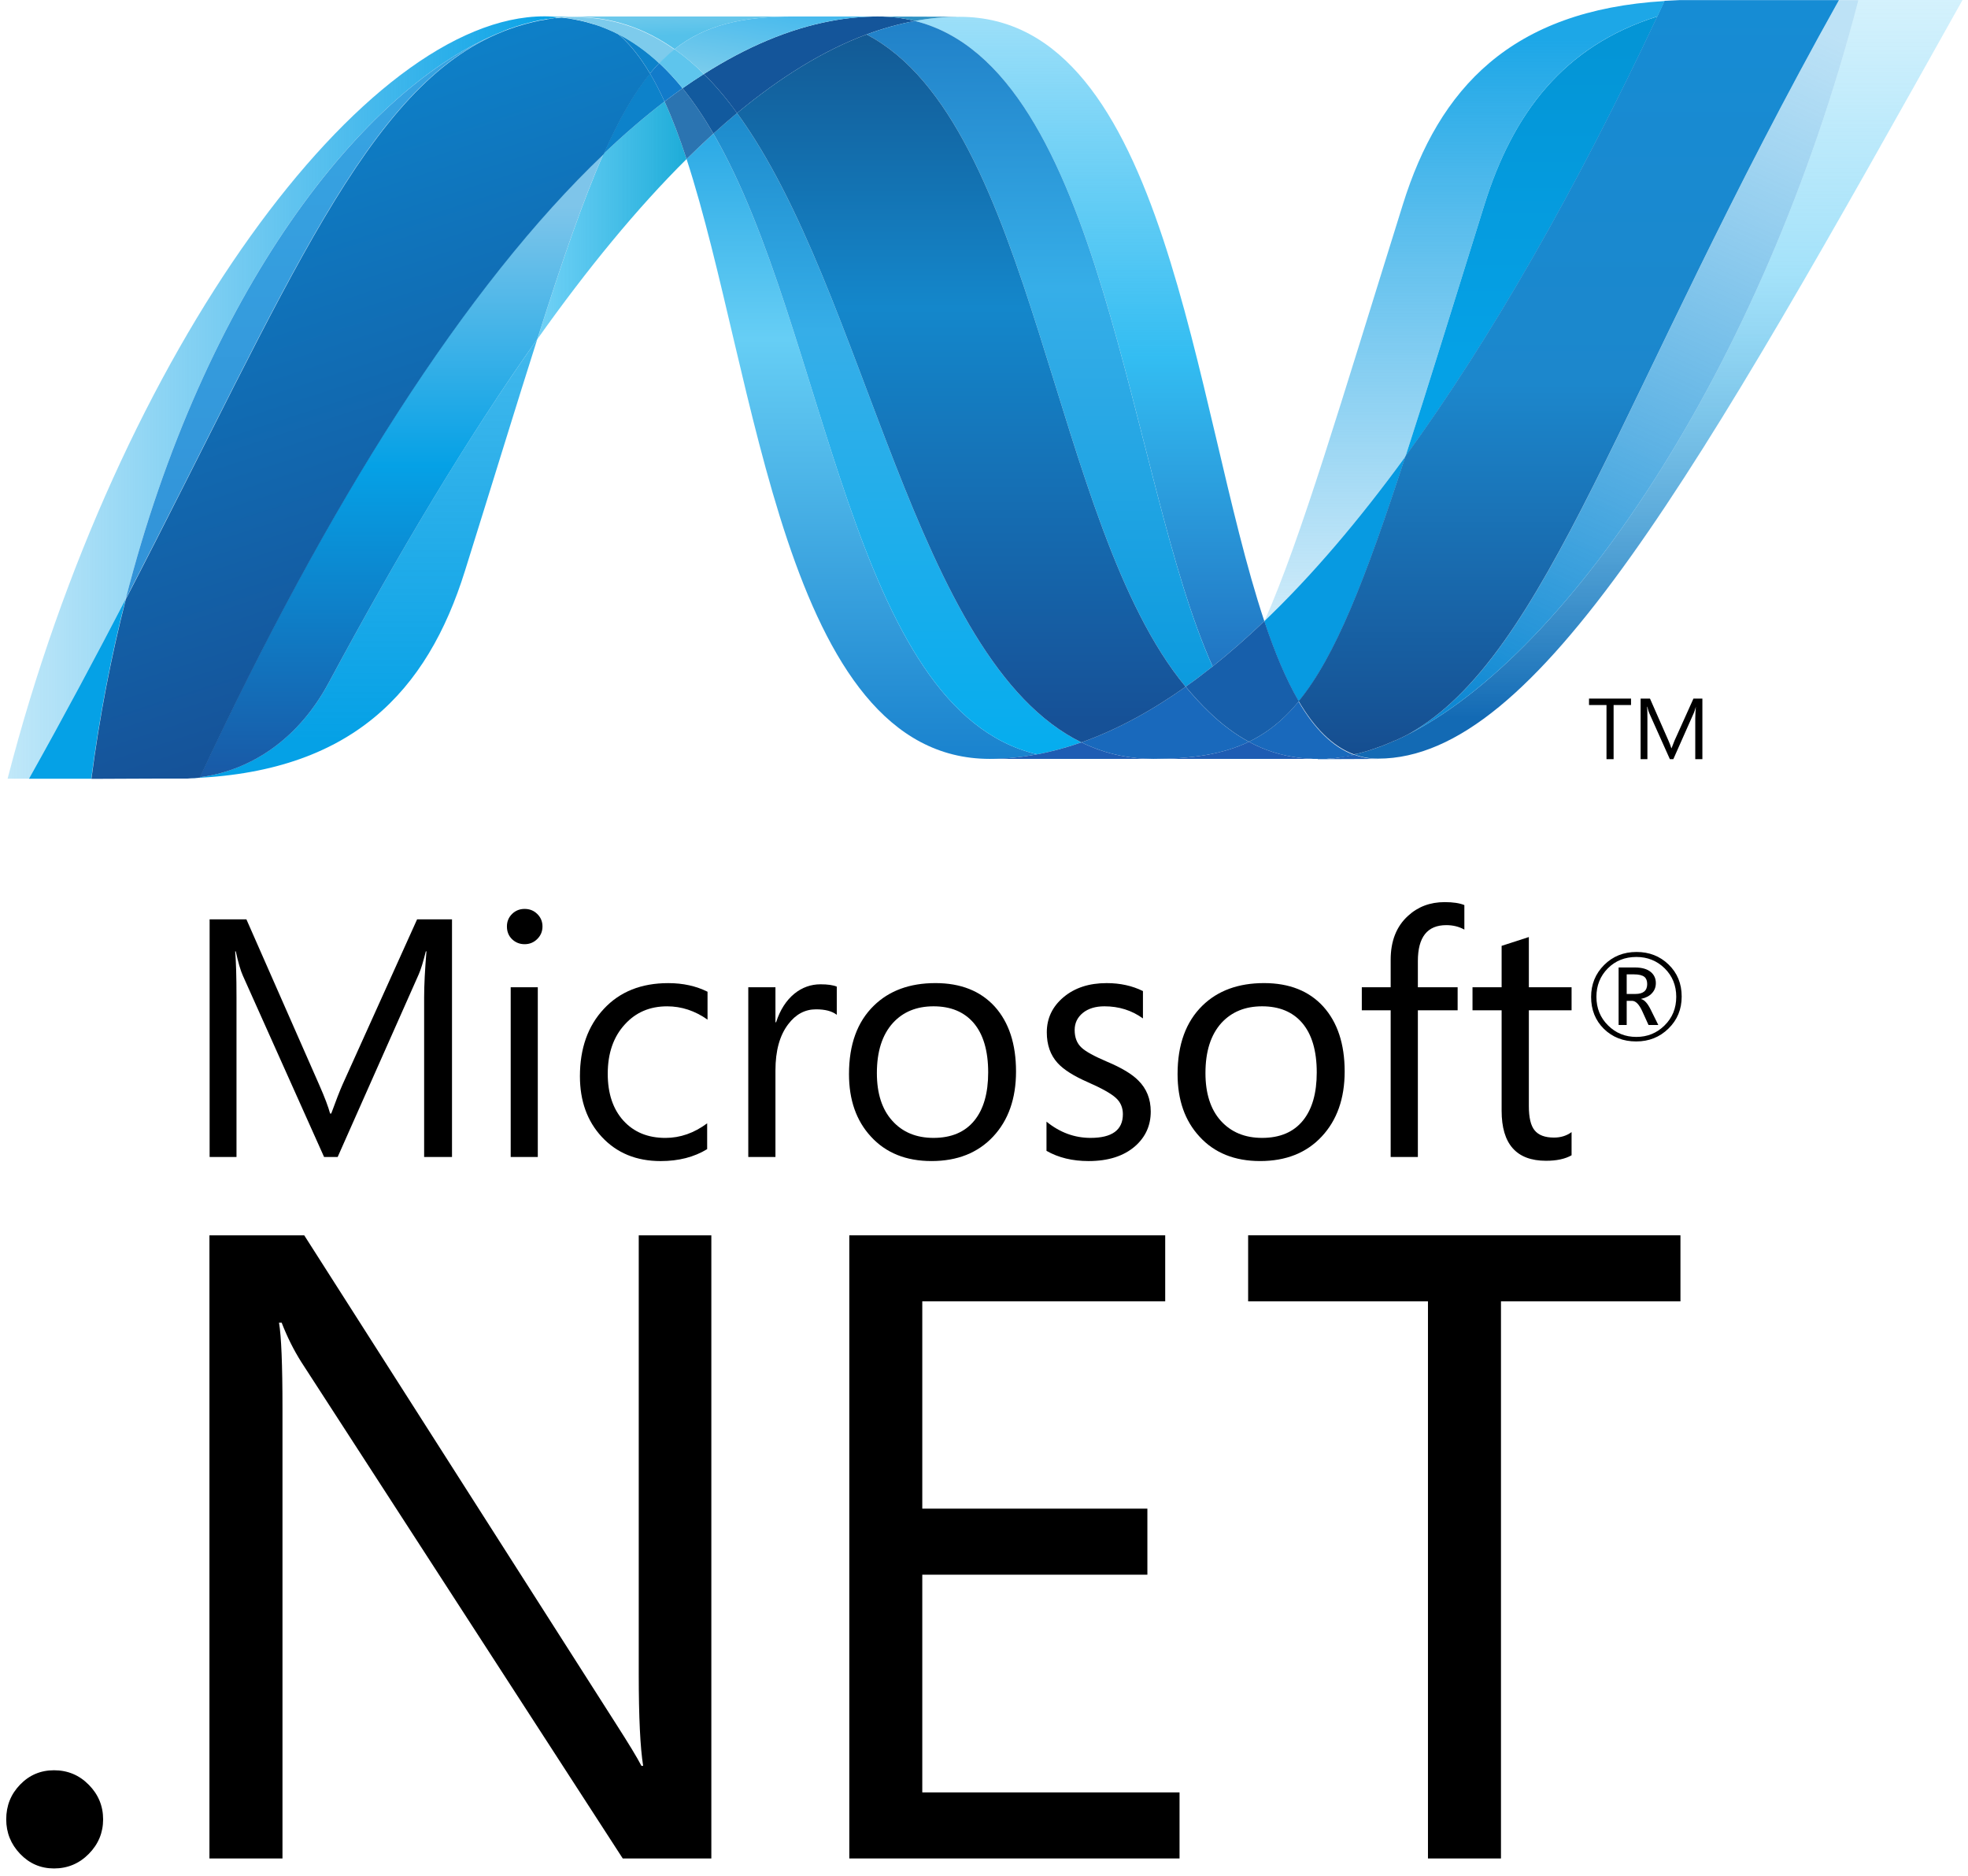
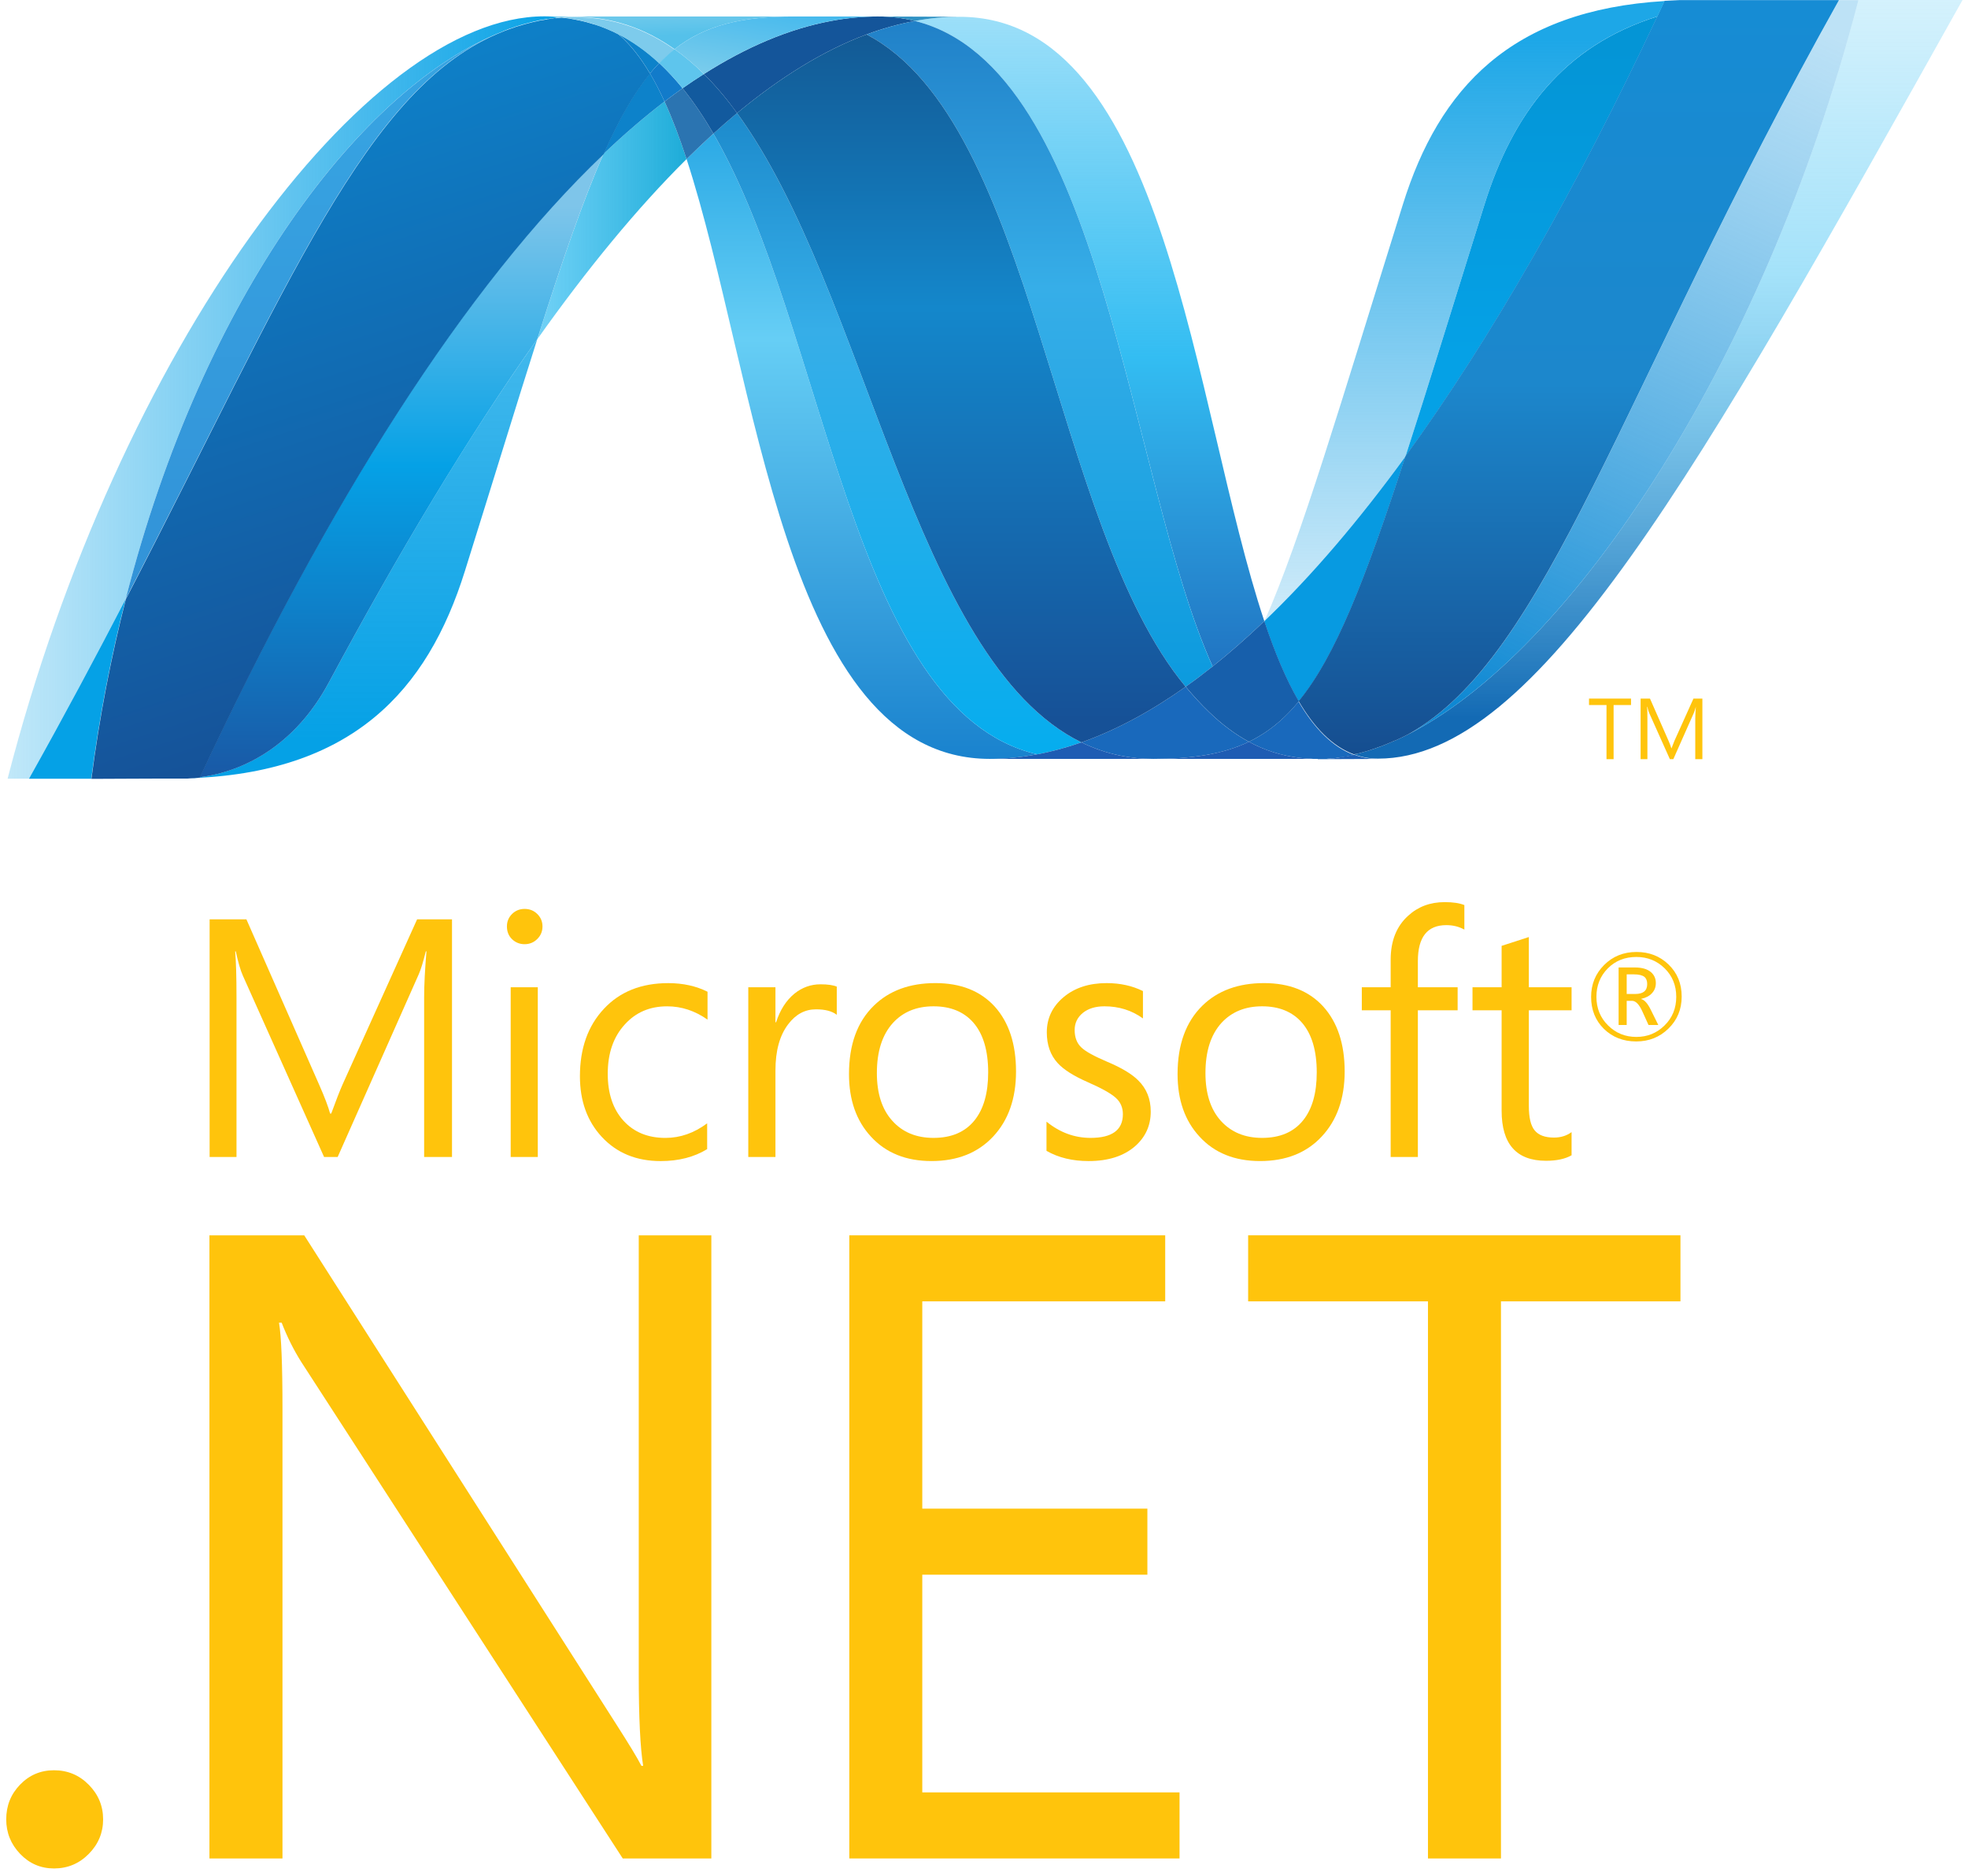
<svg xmlns="http://www.w3.org/2000/svg" width="256px" height="244px" viewBox="0 0 256 244" version="1.1" preserveAspectRatio="xMidYMid">
  <defs>
    <linearGradient x1="49.997%" y1="-19.516%" x2="49.997%" y2="129.625%" id="linearGradient-1">
      <stop stop-color="#0994DC" offset="0%" />
      <stop stop-color="#66CEF5" offset="35.001%" />
      <stop stop-color="#66CEF5" offset="35.001%" />
      <stop stop-color="#127BCA" offset="84.616%" />
      <stop stop-color="#127BCA" offset="84.616%" />
      <stop stop-color="#127BCA" offset="100%" />
    </linearGradient>
    <linearGradient x1="50.001%" y1="-19.516%" x2="50.001%" y2="129.624%" id="linearGradient-2">
      <stop stop-color="#0E76BC" offset="0%" />
      <stop stop-color="#36AEE8" offset="36%" />
      <stop stop-color="#36AEE8" offset="36%" />
      <stop stop-color="#00ADEF" offset="84.616%" />
      <stop stop-color="#00ADEF" offset="84.616%" />
      <stop stop-color="#00ADEF" offset="100%" />
    </linearGradient>
    <linearGradient x1="49.999%" y1="110.922%" x2="49.999%" y2="-6.214%" id="linearGradient-3">
      <stop stop-color="#1C63B7" offset="0%" />
      <stop stop-color="#33BDF2" offset="50%" />
      <stop stop-color="#33BDF2" stop-opacity="0.42" offset="100%" />
    </linearGradient>
    <linearGradient x1="50.001%" y1="-19.515%" x2="50.001%" y2="129.627%" id="linearGradient-4">
      <stop stop-color="#166AB8" offset="0%" />
      <stop stop-color="#36AEE8" offset="39.999%" />
      <stop stop-color="#36AEE8" offset="39.999%" />
      <stop stop-color="#0798DD" offset="84.616%" />
      <stop stop-color="#0798DD" offset="84.616%" />
      <stop stop-color="#0798DD" offset="100%" />
    </linearGradient>
    <linearGradient x1="49.999%" y1="-19.521%" x2="49.999%" y2="129.627%" id="linearGradient-5">
      <stop stop-color="#124379" offset="0%" />
      <stop stop-color="#1487CB" offset="39%" />
      <stop stop-color="#1487CB" offset="39%" />
      <stop stop-color="#165197" offset="78.023%" />
      <stop stop-color="#165197" offset="78.023%" />
      <stop stop-color="#165197" offset="100%" />
    </linearGradient>
    <linearGradient x1="0%" y1="50.001%" x2="100%" y2="50.001%" id="linearGradient-6">
      <stop stop-color="#33BDF2" stop-opacity="0.698" offset="0%" />
      <stop stop-color="#1DACD8" offset="100%" />
    </linearGradient>
    <linearGradient x1="50.01%" y1="94.686%" x2="50.01%" y2="-3.025%" id="linearGradient-7">
      <stop stop-color="#136AB4" offset="0%" />
      <stop stop-color="#59CAF5" stop-opacity="0.549" offset="60%" />
      <stop stop-color="#59CAF5" stop-opacity="0.235" offset="100%" />
    </linearGradient>
    <linearGradient x1="-0.001%" y1="50%" x2="99.999%" y2="50%" id="linearGradient-8">
      <stop stop-color="#05A1E6" stop-opacity="0.247" offset="0%" />
      <stop stop-color="#05A1E6" offset="100%" />
    </linearGradient>
    <linearGradient x1="49.998%" y1="124.314%" x2="49.998%" y2="-9.421%" id="linearGradient-9">
      <stop stop-color="#318ED5" offset="0%" />
      <stop stop-color="#38A7E4" offset="100%" />
    </linearGradient>
    <linearGradient x1="49.999%" y1="91.2%" x2="49.999%" y2="-76.785%" id="linearGradient-10">
      <stop stop-color="#05A1E6" offset="0%" />
      <stop stop-color="#05A1E6" stop-opacity="0.549" offset="100%" />
    </linearGradient>
    <linearGradient x1="50%" y1="100.01%" x2="50%" y2="0.01%" id="linearGradient-11">
      <stop stop-color="#1959A6" offset="0%" />
      <stop stop-color="#05A1E6" offset="50%" />
      <stop stop-color="#05A1E6" offset="50%" />
      <stop stop-color="#7EC5EA" offset="91.759%" />
      <stop stop-color="#7EC5EA" offset="100%" />
    </linearGradient>
    <linearGradient x1="59.804%" y1="94.568%" x2="38.471%" y2="5.755%" id="linearGradient-12">
      <stop stop-color="#165096" offset="0%" />
      <stop stop-color="#0D82CA" offset="100%" />
    </linearGradient>
    <linearGradient x1="49.995%" y1="76.998%" x2="49.995%" y2="-3.299%" id="linearGradient-13">
      <stop stop-color="#05A1E6" offset="0%" />
      <stop stop-color="#0495D6" offset="87.363%" />
      <stop stop-color="#0495D6" offset="100%" />
    </linearGradient>
    <linearGradient x1="65.263%" y1="-4.161%" x2="34.263%" y2="105.844%" id="linearGradient-14">
      <stop stop-color="#38A7E4" stop-opacity="0.329" offset="0%" />
      <stop stop-color="#0E88D3" offset="96.153%" />
      <stop stop-color="#0E88D3" offset="96.153%" />
      <stop stop-color="#0E88D3" offset="100%" />
    </linearGradient>
    <linearGradient x1="50.017%" y1="-0.296%" x2="50.017%" y2="101.882%" id="linearGradient-15">
      <stop stop-color="#168CD4" offset="0%" />
      <stop stop-color="#1C87CC" offset="50%" />
      <stop stop-color="#154B8D" offset="100%" />
    </linearGradient>
    <linearGradient x1="16.674%" y1="205.565%" x2="87.813%" y2="-19.836%" id="linearGradient-16">
      <stop stop-color="#97D6EE" offset="0%" />
      <stop stop-color="#55C1EA" offset="70.329%" />
      <stop stop-color="#55C1EA" offset="100%" />
    </linearGradient>
    <linearGradient x1="6.89%" y1="6.3%" x2="75.783%" y2="116.771%" id="linearGradient-17">
      <stop stop-color="#7ACCEC" offset="0%" />
      <stop stop-color="#3FB7ED" offset="100%" />
    </linearGradient>
    <linearGradient x1="49.997%" y1="6.363%" x2="49.997%" y2="127.961%" id="linearGradient-18">
      <stop stop-color="#1DA7E7" offset="0%" />
      <stop stop-color="#37ABE7" stop-opacity="0" offset="100%" />
    </linearGradient>
  </defs>
  <g>
-     <g transform="translate(26.73418, 116.6582)" fill="#000000">
-       <path d="M187.535,11.347 C187.535,10.918 187.417,10.611 187.175,10.411 C186.907,10.195 186.443,10.08 185.797,10.08 L184.869,10.08 L184.869,12.631 L185.989,12.631 C187.024,12.631 187.535,12.202 187.535,11.347 L187.535,11.347 Z M188.983,16.668 L187.707,16.668 L186.893,14.873 C186.48,13.973 186.038,13.523 185.556,13.523 L184.869,13.523 L184.869,16.668 L183.817,16.668 L183.817,9.184 L185.924,9.184 C186.86,9.184 187.563,9.387 188.046,9.81 C188.455,10.173 188.66,10.64 188.66,11.221 C188.66,11.736 188.493,12.169 188.157,12.529 C187.829,12.893 187.359,13.139 186.758,13.265 L186.758,13.298 C187.175,13.396 187.592,13.854 187.997,14.68 L188.983,16.672 L188.983,16.668 Z M191.314,12.999 C191.314,11.527 190.811,10.284 189.809,9.298 C188.803,8.313 187.576,7.818 186.128,7.818 C184.635,7.818 183.392,8.313 182.407,9.307 C181.421,10.305 180.93,11.539 180.93,12.999 C180.93,14.492 181.441,15.74 182.456,16.733 C183.458,17.727 184.685,18.218 186.128,18.218 C187.563,18.218 188.79,17.723 189.801,16.717 C190.811,15.727 191.314,14.484 191.314,12.999 L191.314,12.999 Z M192.021,12.967 C192.021,14.62 191.453,16.006 190.312,17.122 C189.171,18.247 187.772,18.807 186.099,18.807 C184.415,18.807 183.016,18.255 181.903,17.171 C180.791,16.071 180.239,14.689 180.239,13.012 C180.239,11.372 180.803,9.994 181.932,8.861 C183.061,7.733 184.468,7.168 186.149,7.168 C187.797,7.168 189.179,7.708 190.3,8.784 C191.449,9.888 192.021,11.278 192.021,12.967 L192.021,12.967 Z" />
-       <path d="M32.065,33.836 L28.438,33.836 L28.438,13.077 C28.438,11.438 28.546,9.442 28.739,7.086 L28.657,7.086 C28.317,8.464 28.006,9.462 27.733,10.08 L17.19,33.836 L15.423,33.836 L4.859,10.252 C4.561,9.593 4.25,8.534 3.935,7.086 L3.856,7.086 C3.968,8.325 4.03,10.333 4.03,13.118 L4.03,33.836 L0.533,33.836 L0.533,2.923 L5.318,2.923 L14.802,24.479 C15.517,26.103 15.98,27.338 16.204,28.18 L16.355,28.18 C16.972,26.491 17.463,25.224 17.835,24.389 L27.524,2.923 L32.063,2.923 L32.063,33.836 L32.065,33.836 Z" />
-       <path d="M43.223,33.835 L39.698,33.835 L39.698,11.759 L43.223,11.759 L43.223,33.835 L43.223,33.835 Z M43.833,3.846 C43.833,4.496 43.604,5.04 43.15,5.486 C42.704,5.932 42.152,6.157 41.506,6.157 C40.876,6.157 40.328,5.941 39.878,5.511 C39.428,5.077 39.207,4.525 39.207,3.846 C39.207,3.208 39.43,2.664 39.878,2.223 C40.328,1.781 40.876,1.568 41.506,1.568 C42.152,1.568 42.704,1.781 43.15,2.223 C43.604,2.664 43.833,3.208 43.833,3.846 L43.833,3.846 Z" />
-       <path d="M65.254,32.814 C63.56,33.853 61.54,34.368 59.205,34.368 C56.04,34.368 53.492,33.317 51.545,31.219 C49.656,29.182 48.703,26.553 48.703,23.33 C48.703,19.715 49.738,16.787 51.823,14.562 C53.897,12.333 56.686,11.221 60.195,11.221 C62.113,11.221 63.814,11.597 65.303,12.341 L65.303,15.969 C63.655,14.811 61.913,14.239 60.043,14.239 C57.794,14.239 55.966,15.024 54.547,16.591 C53.07,18.194 52.322,20.337 52.322,23.011 C52.322,25.58 53.005,27.612 54.363,29.113 C55.725,30.606 57.537,31.354 59.823,31.354 C61.753,31.354 63.56,30.72 65.254,29.457 L65.254,32.814 L65.254,32.814 Z" />
-       <path d="M82.115,15.341 C81.494,14.863 80.598,14.629 79.416,14.629 C77.981,14.629 76.774,15.272 75.797,16.568 C74.689,18.016 74.137,20.02 74.137,22.58 L74.137,33.834 L70.603,33.834 L70.603,11.759 L74.137,11.759 L74.137,16.31 L74.222,16.31 C74.741,14.699 75.543,13.46 76.614,12.581 C77.616,11.779 78.749,11.374 79.996,11.374 C80.937,11.374 81.636,11.476 82.115,11.675 L82.115,15.339 L82.115,15.341 Z" />
-       <path d="M101.809,22.837 C101.809,20.012 101.171,17.852 99.895,16.372 C98.656,14.949 96.926,14.237 94.697,14.237 C92.501,14.237 90.738,14.957 89.421,16.396 C88.027,17.934 87.331,20.106 87.331,22.924 C87.331,25.565 87.994,27.639 89.331,29.119 C90.66,30.608 92.452,31.352 94.697,31.352 C97.02,31.352 98.799,30.596 100.017,29.091 C101.212,27.618 101.809,25.537 101.809,22.837 M105.432,22.713 C105.432,26.23 104.439,29.056 102.459,31.175 C100.472,33.301 97.797,34.365 94.435,34.365 C91.123,34.365 88.485,33.301 86.55,31.175 C84.657,29.126 83.704,26.418 83.704,23.053 C83.704,19.212 84.779,16.252 86.939,14.15 C88.935,12.199 91.605,11.217 94.951,11.217 C98.243,11.217 100.815,12.244 102.668,14.276 C104.504,16.321 105.432,19.135 105.432,22.713" />
-       <path d="M122.956,27.929 C122.956,29.737 122.281,31.234 120.927,32.428 C119.451,33.72 117.423,34.366 114.871,34.366 C112.781,34.366 110.949,33.929 109.395,33.037 L109.395,29.238 C111.125,30.645 113.034,31.352 115.132,31.352 C117.93,31.352 119.332,30.322 119.332,28.269 C119.332,27.406 119.025,26.69 118.404,26.138 C117.782,25.574 116.576,24.899 114.781,24.11 C112.932,23.3 111.615,22.47 110.838,21.607 C109.906,20.584 109.435,19.255 109.435,17.619 C109.435,15.787 110.168,14.262 111.615,13.047 C113.067,11.828 114.932,11.219 117.222,11.219 C118.977,11.219 120.547,11.563 121.942,12.254 L121.942,15.812 C120.486,14.761 118.821,14.237 116.932,14.237 C115.762,14.237 114.822,14.528 114.122,15.096 C113.415,15.677 113.059,16.417 113.059,17.321 C113.059,18.298 113.357,19.059 113.946,19.603 C114.47,20.106 115.582,20.719 117.259,21.435 C119.144,22.224 120.506,23.042 121.336,23.881 C122.412,24.94 122.956,26.289 122.956,27.929" />
-       <path d="M144.55,22.837 C144.55,20.012 143.912,17.852 142.632,16.372 C141.397,14.949 139.663,14.237 137.439,14.237 C135.242,14.237 133.48,14.957 132.155,16.396 C130.764,17.934 130.073,20.106 130.073,22.924 C130.073,25.565 130.736,27.639 132.061,29.119 C133.406,30.608 135.198,31.352 137.439,31.352 C139.765,31.352 141.54,30.596 142.759,29.091 C143.953,27.618 144.55,25.537 144.55,22.837 M148.182,22.713 C148.182,26.23 147.18,29.056 145.197,31.175 C143.217,33.301 140.543,34.365 137.181,34.365 C133.864,34.365 131.226,33.301 129.292,31.175 C127.398,29.126 126.446,26.418 126.446,23.053 C126.446,19.212 127.529,16.252 129.677,14.15 C131.672,12.199 134.347,11.217 137.696,11.217 C140.988,11.217 143.557,12.244 145.405,14.276 C147.246,16.321 148.182,19.135 148.182,22.713" />
-       <path d="M163.752,4.258 C163.057,3.874 162.284,3.678 161.405,3.678 C158.931,3.678 157.704,5.236 157.704,8.356 L157.704,11.759 L162.877,11.759 L162.877,14.752 L157.704,14.752 L157.704,33.835 L154.166,33.835 L154.166,14.752 L150.412,14.752 L150.412,11.759 L154.166,11.759 L154.166,8.181 C154.166,5.751 154.911,3.845 156.424,2.471 C157.72,1.277 159.307,0.684 161.192,0.684 C162.284,0.684 163.135,0.815 163.752,1.069 L163.752,4.258 L163.752,4.258 Z" />
-       <path d="M177.699,33.613 C176.864,34.092 175.752,34.329 174.378,34.329 C170.525,34.329 168.599,32.157 168.599,27.814 L168.599,14.756 L164.812,14.756 L164.812,11.758 L168.599,11.758 L168.599,6.372 C169.728,6.016 170.902,5.628 172.141,5.227 L172.141,11.758 L177.699,11.758 L177.699,14.756 L172.141,14.756 L172.141,27.213 C172.141,28.693 172.383,29.752 172.889,30.366 C173.401,31 174.235,31.311 175.413,31.311 C176.292,31.311 177.052,31.075 177.699,30.599 L177.699,33.613 L177.699,33.613 Z" />
+     <g transform="translate(26.73418, 116.6582)" fill="#FFC40C">
+       <path d="M187.535,11.347 C187.535,10.918 187.417,10.611 187.175,10.411 C186.907,10.195 186.443,10.08 185.797,10.08 L184.869,10.08 L184.869,12.631 L185.989,12.631 C187.024,12.631 187.535,12.202 187.535,11.347 L187.535,11.347 Z M188.983,16.668 L187.707,16.668 L186.893,14.873 C186.48,13.973 186.038,13.523 185.556,13.523 L184.869,13.523 L184.869,16.668 L183.817,16.668 L183.817,9.184 L185.924,9.184 C186.86,9.184 187.563,9.387 188.046,9.81 C188.455,10.173 188.66,10.64 188.66,11.221 C188.66,11.736 188.493,12.169 188.157,12.529 C187.829,12.893 187.359,13.139 186.758,13.265 L186.758,13.298 C187.175,13.396 187.592,13.854 187.997,14.68 L188.983,16.672 L188.983,16.668 Z M191.314,12.999 C191.314,11.527 190.811,10.284 189.809,9.298 C188.803,8.313 187.576,7.818 186.128,7.818 C184.635,7.818 183.392,8.313 182.407,9.307 C181.421,10.305 180.93,11.539 180.93,12.999 C180.93,14.492 181.441,15.74 182.456,16.733 C183.458,17.727 184.685,18.218 186.128,18.218 C187.563,18.218 188.79,17.723 189.801,16.717 C190.811,15.727 191.314,14.484 191.314,12.999 L191.314,12.999 Z M192.021,12.967 C192.021,14.62 191.453,16.006 190.312,17.122 C189.171,18.247 187.772,18.807 186.099,18.807 C184.415,18.807 183.016,18.255 181.903,17.171 C180.791,16.071 180.239,14.689 180.239,13.012 C180.239,11.372 180.803,9.994 181.932,8.861 C183.061,7.733 184.468,7.168 186.149,7.168 C187.797,7.168 189.179,7.708 190.3,8.784 C191.449,9.888 192.021,11.278 192.021,12.967 L192.021,12.967 Z">
+             </path>
+       <path d="M32.065,33.836 L28.438,33.836 L28.438,13.077 C28.438,11.438 28.546,9.442 28.739,7.086 L28.657,7.086 C28.317,8.464 28.006,9.462 27.733,10.08 L17.19,33.836 L15.423,33.836 L4.859,10.252 C4.561,9.593 4.25,8.534 3.935,7.086 L3.856,7.086 C3.968,8.325 4.03,10.333 4.03,13.118 L4.03,33.836 L0.533,33.836 L0.533,2.923 L5.318,2.923 L14.802,24.479 C15.517,26.103 15.98,27.338 16.204,28.18 L16.355,28.18 C16.972,26.491 17.463,25.224 17.835,24.389 L27.524,2.923 L32.063,2.923 L32.063,33.836 L32.065,33.836 Z">
+             </path>
+       <path d="M43.223,33.835 L39.698,33.835 L39.698,11.759 L43.223,11.759 L43.223,33.835 L43.223,33.835 Z M43.833,3.846 C43.833,4.496 43.604,5.04 43.15,5.486 C42.704,5.932 42.152,6.157 41.506,6.157 C40.876,6.157 40.328,5.941 39.878,5.511 C39.428,5.077 39.207,4.525 39.207,3.846 C39.207,3.208 39.43,2.664 39.878,2.223 C40.328,1.781 40.876,1.568 41.506,1.568 C42.152,1.568 42.704,1.781 43.15,2.223 C43.604,2.664 43.833,3.208 43.833,3.846 L43.833,3.846 Z">
+             </path>
+       <path d="M65.254,32.814 C63.56,33.853 61.54,34.368 59.205,34.368 C56.04,34.368 53.492,33.317 51.545,31.219 C49.656,29.182 48.703,26.553 48.703,23.33 C48.703,19.715 49.738,16.787 51.823,14.562 C53.897,12.333 56.686,11.221 60.195,11.221 C62.113,11.221 63.814,11.597 65.303,12.341 L65.303,15.969 C63.655,14.811 61.913,14.239 60.043,14.239 C57.794,14.239 55.966,15.024 54.547,16.591 C53.07,18.194 52.322,20.337 52.322,23.011 C52.322,25.58 53.005,27.612 54.363,29.113 C55.725,30.606 57.537,31.354 59.823,31.354 C61.753,31.354 63.56,30.72 65.254,29.457 L65.254,32.814 L65.254,32.814 Z">
+             </path>
+       <path d="M82.115,15.341 C81.494,14.863 80.598,14.629 79.416,14.629 C77.981,14.629 76.774,15.272 75.797,16.568 C74.689,18.016 74.137,20.02 74.137,22.58 L74.137,33.834 L70.603,33.834 L70.603,11.759 L74.137,11.759 L74.137,16.31 L74.222,16.31 C74.741,14.699 75.543,13.46 76.614,12.581 C77.616,11.779 78.749,11.374 79.996,11.374 C80.937,11.374 81.636,11.476 82.115,11.675 L82.115,15.339 L82.115,15.341 Z">
+             </path>
+       <path d="M101.809,22.837 C101.809,20.012 101.171,17.852 99.895,16.372 C98.656,14.949 96.926,14.237 94.697,14.237 C92.501,14.237 90.738,14.957 89.421,16.396 C88.027,17.934 87.331,20.106 87.331,22.924 C87.331,25.565 87.994,27.639 89.331,29.119 C90.66,30.608 92.452,31.352 94.697,31.352 C97.02,31.352 98.799,30.596 100.017,29.091 C101.212,27.618 101.809,25.537 101.809,22.837 M105.432,22.713 C105.432,26.23 104.439,29.056 102.459,31.175 C100.472,33.301 97.797,34.365 94.435,34.365 C91.123,34.365 88.485,33.301 86.55,31.175 C84.657,29.126 83.704,26.418 83.704,23.053 C83.704,19.212 84.779,16.252 86.939,14.15 C88.935,12.199 91.605,11.217 94.951,11.217 C98.243,11.217 100.815,12.244 102.668,14.276 C104.504,16.321 105.432,19.135 105.432,22.713">
+             </path>
+       <path d="M122.956,27.929 C122.956,29.737 122.281,31.234 120.927,32.428 C119.451,33.72 117.423,34.366 114.871,34.366 C112.781,34.366 110.949,33.929 109.395,33.037 L109.395,29.238 C111.125,30.645 113.034,31.352 115.132,31.352 C117.93,31.352 119.332,30.322 119.332,28.269 C119.332,27.406 119.025,26.69 118.404,26.138 C117.782,25.574 116.576,24.899 114.781,24.11 C112.932,23.3 111.615,22.47 110.838,21.607 C109.906,20.584 109.435,19.255 109.435,17.619 C109.435,15.787 110.168,14.262 111.615,13.047 C113.067,11.828 114.932,11.219 117.222,11.219 C118.977,11.219 120.547,11.563 121.942,12.254 L121.942,15.812 C120.486,14.761 118.821,14.237 116.932,14.237 C115.762,14.237 114.822,14.528 114.122,15.096 C113.415,15.677 113.059,16.417 113.059,17.321 C113.059,18.298 113.357,19.059 113.946,19.603 C114.47,20.106 115.582,20.719 117.259,21.435 C119.144,22.224 120.506,23.042 121.336,23.881 C122.412,24.94 122.956,26.289 122.956,27.929">
+             </path>
+       <path d="M144.55,22.837 C144.55,20.012 143.912,17.852 142.632,16.372 C141.397,14.949 139.663,14.237 137.439,14.237 C135.242,14.237 133.48,14.957 132.155,16.396 C130.764,17.934 130.073,20.106 130.073,22.924 C130.073,25.565 130.736,27.639 132.061,29.119 C133.406,30.608 135.198,31.352 137.439,31.352 C139.765,31.352 141.54,30.596 142.759,29.091 C143.953,27.618 144.55,25.537 144.55,22.837 M148.182,22.713 C148.182,26.23 147.18,29.056 145.197,31.175 C143.217,33.301 140.543,34.365 137.181,34.365 C133.864,34.365 131.226,33.301 129.292,31.175 C127.398,29.126 126.446,26.418 126.446,23.053 C126.446,19.212 127.529,16.252 129.677,14.15 C131.672,12.199 134.347,11.217 137.696,11.217 C140.988,11.217 143.557,12.244 145.405,14.276 C147.246,16.321 148.182,19.135 148.182,22.713">
+             </path>
+       <path d="M163.752,4.258 C163.057,3.874 162.284,3.678 161.405,3.678 C158.931,3.678 157.704,5.236 157.704,8.356 L157.704,11.759 L162.877,11.759 L162.877,14.752 L157.704,14.752 L157.704,33.835 L154.166,33.835 L154.166,14.752 L150.412,14.752 L150.412,11.759 L154.166,11.759 L154.166,8.181 C154.166,5.751 154.911,3.845 156.424,2.471 C157.72,1.277 159.307,0.684 161.192,0.684 C162.284,0.684 163.135,0.815 163.752,1.069 L163.752,4.258 L163.752,4.258 Z">
+             </path>
+       <path d="M177.699,33.613 C176.864,34.092 175.752,34.329 174.378,34.329 C170.525,34.329 168.599,32.157 168.599,27.814 L168.599,14.756 L164.812,14.756 L164.812,11.758 L168.599,11.758 L168.599,6.372 C169.728,6.016 170.902,5.628 172.141,5.227 L172.141,11.758 L177.699,11.758 L177.699,14.756 L172.141,14.756 L172.141,27.213 C172.141,28.693 172.383,29.752 172.889,30.366 C173.401,31 174.235,31.311 175.413,31.311 C176.292,31.311 177.052,31.075 177.699,30.599 L177.699,33.613 L177.699,33.613 Z">
+             </path>
    </g>
-     <g transform="translate(0, 160.4051)" fill="#000000">
-       <path d="M13.414,76.248 C13.414,77.977 12.797,79.474 11.55,80.738 C10.306,81.998 8.797,82.632 7.026,82.632 C5.296,82.632 3.824,81.998 2.618,80.738 C1.411,79.474 0.81,77.977 0.81,76.248 C0.81,74.469 1.411,72.968 2.618,71.725 C3.824,70.477 5.296,69.86 7.026,69.86 C8.797,69.86 10.306,70.486 11.55,71.749 C12.797,73.013 13.414,74.514 13.414,76.248" />
-       <path d="M92.531,81.332 L81.007,81.332 L39.174,16.728 C38.196,15.174 37.354,13.485 36.638,11.64 L36.294,11.64 C36.592,13.37 36.745,17.083 36.745,22.772 L36.745,81.332 L27.244,81.332 L27.244,0.279 L39.575,0.279 L80.156,63.865 C81.772,66.388 82.875,68.196 83.436,69.284 L83.662,69.284 C83.285,66.952 83.089,62.977 83.089,57.366 L83.089,0.279 L92.532,0.279 L92.532,81.332 L92.531,81.332 Z" />
-       <path d="M153.436,81.332 L110.478,81.332 L110.478,0.279 L151.571,0.279 L151.571,8.867 L119.971,8.867 L119.971,35.83 L149.253,35.83 L149.253,44.423 L119.971,44.423 L119.971,72.739 L153.436,72.739 L153.436,81.332 L153.436,81.332 Z" />
-       <path d="M218.595,8.868 L195.248,8.868 L195.248,81.333 L185.751,81.333 L185.751,8.868 L162.359,8.868 L162.359,0.276 L218.595,0.276 L218.595,8.868 L218.595,8.868 Z" />
+     <g transform="translate(0, 160.4051)" fill="#FFC40C">
+       <path d="M13.414,76.248 C13.414,77.977 12.797,79.474 11.55,80.738 C10.306,81.998 8.797,82.632 7.026,82.632 C5.296,82.632 3.824,81.998 2.618,80.738 C1.411,79.474 0.81,77.977 0.81,76.248 C0.81,74.469 1.411,72.968 2.618,71.725 C3.824,70.477 5.296,69.86 7.026,69.86 C8.797,69.86 10.306,70.486 11.55,71.749 C12.797,73.013 13.414,74.514 13.414,76.248">
+             </path>
+       <path d="M92.531,81.332 L81.007,81.332 L39.174,16.728 C38.196,15.174 37.354,13.485 36.638,11.64 L36.294,11.64 C36.592,13.37 36.745,17.083 36.745,22.772 L36.745,81.332 L27.244,81.332 L27.244,0.279 L39.575,0.279 L80.156,63.865 C81.772,66.388 82.875,68.196 83.436,69.284 L83.662,69.284 C83.285,66.952 83.089,62.977 83.089,57.366 L83.089,0.279 L92.532,0.279 L92.532,81.332 L92.531,81.332 Z">
+             </path>
+       <path d="M153.436,81.332 L110.478,81.332 L110.478,0.279 L151.571,0.279 L151.571,8.867 L119.971,8.867 L119.971,35.83 L149.253,35.83 L149.253,44.423 L119.971,44.423 L119.971,72.739 L153.436,72.739 L153.436,81.332 L153.436,81.332 Z">
+             </path>
+       <path d="M218.595,8.868 L195.248,8.868 L195.248,81.333 L185.751,81.333 L185.751,8.868 L162.359,8.868 L162.359,0.276 L218.595,0.276 L218.595,8.868 L218.595,8.868 Z">
+             </path>
    </g>
    <g transform="translate(0.810127, 0)">
      <path d="M88.499,20.689 C97.664,48.715 101.136,98.711 127.936,98.711 L127.936,98.711 C129.977,98.711 132.038,98.511 134.107,98.117 L134.107,98.117 C109.745,92.437 106.858,42.985 91.992,17.376 L91.992,17.376 C90.826,18.435 89.669,19.539 88.499,20.689" fill="url(#linearGradient-1)" />
      <path d="M91.992,17.376 C106.858,42.985 109.745,92.437 134.107,98.117 L134.107,98.117 C136.021,97.766 137.939,97.234 139.861,96.563 L139.861,96.563 C117.994,85.849 111.949,37.828 95.067,14.709 L95.067,14.709 C94.045,15.56 93.019,16.452 91.992,17.376" fill="url(#linearGradient-2)" />
      <path d="M113.411,2.145 C111.375,2.145 109.309,2.345 107.236,2.739 C101.813,3.761 96.304,6.096 90.751,9.629 C92.268,11.126 93.711,12.84 95.069,14.709 C100.717,10.022 106.328,6.558 111.919,4.477 C114.016,3.7 116.106,3.115 118.204,2.73 C116.691,2.346 115.096,2.145 113.411,2.145" fill="#14559A" />
      <path d="M156.931,86.687 C159.168,84.908 161.41,82.941 163.655,80.794 C154.343,52.898 151.01,2.187 124.022,2.187 C122.092,2.187 120.145,2.367 118.202,2.726 C142.785,8.841 145.934,62.325 156.931,86.687" fill="url(#linearGradient-3)" />
      <path d="M118.203,2.728 C116.69,2.344 115.095,2.144 113.41,2.144 L124.023,2.183 C122.093,2.183 120.146,2.363 118.203,2.727" fill="#3092C4" />
      <path d="M156.46,92.613 C155.405,91.607 154.403,90.503 153.417,89.325 C148.878,92.539 144.355,94.977 139.86,96.563 C141.459,97.345 143.136,97.925 144.915,98.285 C146.293,98.567 147.721,98.711 149.221,98.711 C154.264,98.711 158.251,98.114 161.646,96.486 C159.777,95.476 158.063,94.167 156.46,92.613" fill="#1969BC" />
      <path d="M111.917,4.481 C133.935,15.997 135.849,68.149 153.418,89.325 L153.418,89.325 C154.596,88.495 155.762,87.615 156.927,86.687 L156.927,86.687 C145.93,62.325 142.785,8.836 118.207,2.726 L118.207,2.726 C116.109,3.119 114.015,3.7 111.917,4.481" fill="url(#linearGradient-4)" />
      <path d="M95.067,14.709 C111.949,37.828 117.994,85.849 139.861,96.563 L139.861,96.563 C144.356,94.977 148.879,92.539 153.418,89.325 L153.418,89.325 C135.849,68.149 133.935,15.997 111.917,4.481 L111.917,4.481 C106.326,6.559 100.715,10.022 95.067,14.709" fill="url(#linearGradient-5)" />
      <path d="M77.698,20.014 C75.052,25.997 72.349,33.861 69.081,44.126 C75.58,34.969 82.058,27.08 88.499,20.689 C87.612,17.961 86.659,15.446 85.632,13.204 C82.998,15.22 80.344,17.49 77.698,20.014" fill="url(#linearGradient-6)" />
      <path d="M87.979,11.479 C87.202,12.035 86.421,12.604 85.635,13.205 C86.662,15.446 87.61,17.961 88.498,20.689 C89.667,19.544 90.829,18.436 91.99,17.376 C90.743,15.233 89.418,13.254 87.979,11.479" fill="#2B74B1" />
      <path d="M90.751,9.629 C89.826,10.214 88.906,10.832 87.978,11.478 C89.417,13.253 90.742,15.232 91.994,17.379 C93.021,16.451 94.047,15.555 95.069,14.709 C93.712,12.84 92.268,11.126 90.751,9.629" fill="#125A9E" />
      <path d="M240.937,0.011 C228.484,48.036 202.474,86.609 180.668,96.334 L180.626,96.334 C180.23,96.514 179.837,96.678 179.449,96.837 C179.395,96.87 179.346,96.874 179.305,96.893 C179.191,96.939 179.084,96.975 178.97,97.021 C178.916,97.053 178.868,97.064 178.819,97.083 C178.635,97.149 178.455,97.204 178.275,97.276 C178.197,97.309 178.124,97.329 178.05,97.355 C177.968,97.387 177.874,97.417 177.78,97.443 C177.698,97.475 177.612,97.499 177.518,97.535 C177.44,97.567 177.358,97.581 177.285,97.613 C177.125,97.659 176.979,97.698 176.819,97.754 C176.753,97.754 176.692,97.789 176.623,97.807 C176.524,97.839 176.414,97.862 176.307,97.892 C176.234,97.924 176.173,97.935 176.095,97.951 C175.984,97.983 175.862,98.013 175.751,98.039 C175.604,98.071 175.473,98.101 175.334,98.131 C176.32,98.495 177.346,98.679 178.455,98.679 C199.132,98.679 219.98,61.623 254.477,1.84741111e-13 L240.932,1.84741111e-13 L240.937,0.011 Z" fill="url(#linearGradient-7)" />
      <path d="M64.591,4.094 C64.604,4.094 64.62,4.062 64.628,4.062 C64.645,4.062 64.67,4.062 64.678,4.03 L64.704,4.03 C64.818,3.991 64.924,3.945 65.039,3.902 C65.068,3.902 65.084,3.902 65.105,3.87 C65.134,3.87 65.162,3.837 65.191,3.833 C65.313,3.794 65.436,3.748 65.551,3.706 L65.57,3.706 C65.844,3.624 66.098,3.522 66.363,3.427 C66.401,3.427 66.437,3.395 66.482,3.395 C66.592,3.359 66.707,3.32 66.821,3.294 C66.875,3.261 66.928,3.261 66.977,3.244 C67.095,3.209 67.21,3.169 67.32,3.143 C67.37,3.143 67.414,3.11 67.451,3.107 C67.831,3.002 68.208,2.904 68.588,2.813 C68.641,2.813 68.686,2.78 68.743,2.777 C68.854,2.745 68.956,2.728 69.075,2.711 C69.124,2.679 69.181,2.679 69.238,2.662 C69.349,2.63 69.455,2.626 69.574,2.6 L69.651,2.6 C69.88,2.553 70.114,2.515 70.343,2.472 L70.482,2.472 C70.592,2.44 70.69,2.436 70.801,2.416 C70.861,2.416 70.923,2.384 70.981,2.384 C71.083,2.384 71.185,2.351 71.287,2.338 C71.341,2.338 71.393,2.338 71.455,2.305 C71.696,2.273 71.946,2.26 72.199,2.24 C71.484,2.171 70.747,2.125 69.999,2.125 C46.713,2.125 14.629,45.332 0.177,101.286 L2.962,101.286 C7.587,93.038 11.742,85.235 15.541,77.91 C25.663,38.277 46.279,11.249 64.592,4.088" fill="url(#linearGradient-8)" />
      <path d="M77.699,20.014 C80.345,17.49 82.999,15.22 85.632,13.204 C85.031,11.888 84.41,10.669 83.743,9.552 C81.612,12.137 79.666,15.548 77.699,20.014" fill="#0D82CA" />
      <path d="M79.612,4.422 C81.133,5.698 82.495,7.452 83.742,9.555 C84.135,9.072 84.531,8.626 84.944,8.209 C83.215,6.594 81.346,5.269 79.317,4.271 C79.399,4.316 79.481,4.353 79.566,4.389 C79.566,4.389 79.598,4.421 79.612,4.421" fill="#0D82CA" />
      <path d="M15.54,77.915 C36.774,36.998 46.834,11.102 64.591,4.092 L64.591,4.092 C46.282,11.258 25.662,38.286 15.54,77.915" fill="url(#linearGradient-9)" />
      <path d="M84.943,8.208 C84.53,8.629 84.138,9.071 83.741,9.554 C84.407,10.67 85.029,11.885 85.634,13.205 C86.42,12.604 87.201,12.036 87.978,11.48 C87.017,10.294 86.002,9.194 84.943,8.208" fill="#127BCA" />
      <path d="M25.18,101.107 L25.18,101.107 C25.049,101.14 24.918,101.14 24.795,101.153 L24.722,101.153 C24.611,101.153 24.496,101.186 24.394,101.186 L24.341,101.186 C24.075,101.218 23.813,101.218 23.56,101.238 L23.478,101.238 C44.969,100.637 54.792,89.877 59.667,74.271 C63.373,62.44 66.415,52.473 69.082,44.11 C60.08,56.78 51.038,71.883 41.947,88.802 C37.563,96.956 30.897,100.363 25.179,101.091" fill="url(#linearGradient-10)" />
      <path d="M25.18,101.099 L25.18,101.099 C30.897,100.371 37.563,96.968 41.947,88.809 L41.947,88.809 C51.038,71.895 60.085,56.788 69.078,44.118 L69.078,44.118 C72.349,33.849 75.049,25.989 77.699,20.005 L77.699,20.005 C59.774,37.067 41.779,65.437 25.18,101.091" fill="url(#linearGradient-11)" />
      <path d="M15.539,77.916 C11.74,85.24 7.585,93.043 2.96,101.292 L11.061,101.292 C12.133,93.1 13.654,85.289 15.539,77.92" fill="#05A1E6" />
      <path d="M71.454,2.326 C71.388,2.326 71.339,2.358 71.282,2.358 L71.282,2.358 C71.184,2.391 71.082,2.391 70.979,2.401 L70.979,2.401 C70.919,2.401 70.861,2.401 70.8,2.434 L70.8,2.434 C70.689,2.466 70.587,2.469 70.48,2.49 L70.48,2.49 C70.431,2.49 70.382,2.49 70.341,2.522 L70.341,2.522 C70.108,2.561 69.879,2.604 69.65,2.643 L69.65,2.643 L69.573,2.643 L69.573,2.643 C69.454,2.676 69.347,2.693 69.237,2.709 L69.237,2.709 C69.18,2.741 69.123,2.741 69.069,2.754 L69.069,2.754 C68.959,2.787 68.848,2.8 68.742,2.82 L68.742,2.82 C68.685,2.852 68.64,2.852 68.587,2.855 L68.587,2.855 C68.206,2.947 67.83,3.045 67.45,3.15 L67.45,3.15 C67.409,3.15 67.368,3.182 67.319,3.189 L67.319,3.189 C67.205,3.221 67.094,3.254 66.975,3.29 L66.975,3.29 C66.926,3.323 66.869,3.323 66.82,3.336 L66.82,3.336 C66.706,3.368 66.591,3.401 66.481,3.437 L66.481,3.437 C66.436,3.437 66.399,3.469 66.358,3.469 L66.358,3.469 C66.096,3.567 65.839,3.666 65.569,3.747 L65.569,3.747 L65.569,3.747 L65.569,3.747 C65.454,3.783 65.331,3.829 65.209,3.872 L65.209,3.872 C65.159,3.904 65.115,3.911 65.058,3.934 L65.058,3.934 C64.943,3.97 64.829,4.016 64.722,4.058 L64.722,4.058 C64.682,4.091 64.64,4.094 64.612,4.111 L64.612,4.111 C46.855,11.121 36.794,37.016 15.561,77.933 L15.561,77.933 C13.676,85.303 12.15,93.114 11.083,101.306 L11.083,101.306 L12.22,101.306 C15.422,101.306 16.326,101.273 20.01,101.273 L20.01,101.273 L20.199,101.273 L20.747,101.273 L20.935,101.273 L20.988,101.273 L21.176,101.273 L21.282,101.273 L21.356,101.273 L21.503,101.273 L21.961,101.273 L22.419,101.273 L22.804,101.273 L22.906,101.273 L23.581,101.273 L23.581,101.273 C23.834,101.241 24.096,101.241 24.362,101.22 L24.362,101.22 L24.411,101.22 L24.411,101.22 C24.521,101.22 24.632,101.188 24.738,101.188 L24.738,101.188 L24.816,101.188 L24.816,101.188 C24.934,101.188 25.069,101.156 25.2,101.142 L25.2,101.142 C41.8,65.488 59.794,37.118 77.719,20.056 L77.719,20.056 C79.69,15.591 81.633,12.18 83.76,9.599 L83.76,9.599 C82.516,7.497 81.154,5.739 79.633,4.463 L79.633,4.463 C79.633,4.463 79.592,4.463 79.589,4.43 L79.589,4.43 C79.502,4.395 79.421,4.352 79.335,4.309 L79.335,4.309 C79.249,4.263 79.175,4.227 79.086,4.182 L79.086,4.182 C79.008,4.149 78.918,4.106 78.84,4.064 L78.84,4.064 C78.734,4.031 78.648,3.985 78.554,3.943 L78.554,3.943 C78.476,3.91 78.407,3.877 78.329,3.845 L78.329,3.845 C78.169,3.782 78.01,3.717 77.859,3.648 L77.859,3.648 C77.789,3.616 77.724,3.599 77.658,3.573 L77.658,3.573 C77.548,3.533 77.421,3.481 77.306,3.432 L77.306,3.432 C77.249,3.4 77.184,3.393 77.118,3.37 L77.118,3.37 C76.951,3.314 76.787,3.255 76.632,3.203 L76.632,3.203 L76.591,3.203 L76.591,3.203 C76.403,3.141 76.219,3.095 76.027,3.043 L76.027,3.043 C75.982,3.01 75.945,3.01 75.9,3.004 L75.9,3.004 C75.732,2.958 75.585,2.912 75.426,2.87 L75.426,2.87 C75.385,2.87 75.348,2.837 75.315,2.837 L75.315,2.837 C74.931,2.736 74.534,2.654 74.133,2.579 L74.133,2.579 C74.092,2.579 74.052,2.546 74.011,2.546 L74.011,2.546 C73.839,2.514 73.671,2.484 73.5,2.464 L73.5,2.464 C73.458,2.432 73.434,2.432 73.398,2.432 L73.398,2.432 C73.193,2.4 72.993,2.376 72.792,2.353 L72.792,2.353 L72.686,2.353 L72.686,2.353 C72.522,2.321 72.371,2.318 72.22,2.301 L72.22,2.301 C71.962,2.333 71.717,2.347 71.475,2.37" fill="url(#linearGradient-12)" />
      <path d="M192.294,26.598 C188.209,39.685 184.9,50.481 182.021,59.364 L182.021,59.364 C193.231,43.938 204.273,24.532 214.788,2.138 L214.788,2.138 C202.523,5.99 195.979,14.808 192.294,26.598" fill="url(#linearGradient-13)" />
      <path d="M182.377,95.516 C181.805,95.808 181.232,96.085 180.668,96.334 C202.474,86.609 228.484,48.036 240.937,0.011 L238.413,0.011 C209.802,51.119 200.601,85.333 182.377,95.516" fill="url(#linearGradient-14)" />
      <path d="M168.138,91.223 C172.882,85.432 176.747,75.588 182.023,59.364 C175.937,67.724 169.811,74.909 163.68,80.77 C163.68,80.802 163.68,80.802 163.648,80.822 C164.985,84.83 166.453,88.367 168.126,91.222" fill="#079AE1" />
      <path d="M168.138,91.223 C166.523,93.194 164.813,94.695 162.911,95.807 C162.494,96.049 162.073,96.277 161.644,96.486 C163.652,97.57 165.844,98.294 168.297,98.584 L168.297,98.584 C168.657,98.62 169.013,98.653 169.385,98.679 L169.451,98.679 C169.618,98.679 169.794,98.679 169.974,98.711 L170.047,98.711 L170.582,98.711 L171.159,98.711 L171.339,98.711 L171.748,98.711 C171.814,98.711 171.882,98.711 171.948,98.679 C172.075,98.679 172.209,98.679 172.34,98.646 L172.386,98.646 L172.534,98.646 C172.668,98.646 172.815,98.614 172.959,98.6 L172.991,98.6 C173.034,98.6 173.08,98.568 173.122,98.568 C173.273,98.535 173.43,98.522 173.576,98.499 L173.711,98.499 C173.877,98.467 174.05,98.446 174.222,98.414 L174.254,98.414 L174.303,98.414 C174.647,98.348 174.982,98.283 175.322,98.198 C172.508,97.167 170.152,94.738 168.124,91.278" fill="#1969BC" />
      <path d="M127.936,98.711 C129.977,98.711 132.038,98.512 134.108,98.114 C136.022,97.767 137.94,97.235 139.862,96.564 C141.461,97.345 143.138,97.926 144.912,98.286 C146.291,98.567 147.722,98.711 149.223,98.711 L127.936,98.711 L127.936,98.711 Z" fill="#1E5CB3" />
      <path d="M149.223,98.711 C154.262,98.711 158.253,98.114 161.644,96.486 C163.652,97.57 165.844,98.294 168.297,98.585 L168.297,98.585 C168.657,98.62 169.013,98.653 169.385,98.679 L169.451,98.679 C169.618,98.679 169.794,98.679 169.974,98.712 L170.05,98.712 L170.586,98.712 L149.209,98.712 L149.223,98.711 Z" fill="#1E5CB3" />
      <path d="M170.598,98.711 L171.179,98.711 L171.359,98.711 L171.764,98.711 C171.833,98.711 171.898,98.711 171.964,98.679 C172.091,98.679 172.225,98.679 172.361,98.646 L172.403,98.646 L172.554,98.646 C172.688,98.646 172.835,98.614 172.975,98.601 L173.011,98.601 C173.054,98.601 173.096,98.569 173.139,98.569 C173.289,98.536 173.446,98.523 173.592,98.5 C173.642,98.5 173.681,98.5 173.733,98.467 C173.9,98.435 174.073,98.418 174.245,98.386 L174.277,98.386 L174.326,98.386 C174.67,98.32 175.005,98.255 175.344,98.17 L175.344,98.17 C176.33,98.534 177.357,98.718 178.465,98.718 L170.604,98.75 L170.598,98.711 Z" fill="#1D60B5" />
      <path d="M163.661,80.823 L163.661,80.79 C161.416,82.937 159.175,84.905 156.938,86.683 C155.768,87.612 154.603,88.491 153.425,89.321 C154.41,90.499 155.412,91.603 156.468,92.61 C158.071,94.163 159.784,95.472 161.653,96.482 C162.079,96.273 162.504,96.044 162.917,95.803 C164.822,94.691 166.532,93.19 168.148,91.219 C166.475,88.364 165.007,84.827 163.669,80.819" fill="#175FAB" />
      <path d="M230.422,0.011 L219.814,0.011 L218.758,0.011 L218.758,0.011 L217.761,0.011 L217.761,0.011 L217.722,0.011 C217.035,0.044 216.368,0.067 215.71,0.109 L215.71,0.109 C215.399,0.776 215.08,1.443 214.773,2.114 L214.773,2.114 C204.259,24.508 193.217,43.914 182.007,59.34 L182.007,59.34 C176.735,75.563 172.867,85.407 168.123,91.198 L168.123,91.198 C170.151,94.658 172.511,97.091 175.316,98.122 L175.316,98.122 C175.398,98.089 175.464,98.089 175.537,98.072 L175.537,98.072 L175.583,98.072 L175.583,98.072 C175.632,98.072 175.685,98.04 175.738,98.04 L175.738,98.04 C175.852,98.007 175.975,97.987 176.09,97.952 L176.09,97.952 C176.163,97.919 176.224,97.916 176.298,97.892 L176.298,97.892 C176.405,97.86 176.515,97.837 176.613,97.811 L176.613,97.811 C176.679,97.778 176.744,97.768 176.809,97.755 L176.809,97.755 C176.973,97.702 177.12,97.663 177.276,97.614 L177.276,97.614 C177.349,97.582 177.427,97.555 177.509,97.535 L177.509,97.535 C177.599,97.503 177.689,97.48 177.771,97.441 L177.771,97.441 C177.865,97.408 177.959,97.391 178.041,97.356 L178.041,97.356 C178.114,97.323 178.192,97.303 178.261,97.274 L178.261,97.274 C178.445,97.208 178.625,97.153 178.809,97.081 L178.809,97.081 C178.859,97.081 178.908,97.035 178.961,97.025 L178.961,97.025 C179.071,96.979 179.186,96.943 179.296,96.894 L179.296,96.894 C179.337,96.861 179.386,96.858 179.439,96.841 L179.439,96.841 C179.824,96.681 180.22,96.517 180.617,96.338 L180.617,96.338 L180.658,96.338 L180.658,96.338 C181.223,96.09 181.795,95.811 182.364,95.52 L182.364,95.52 C200.591,85.337 209.793,51.123 238.404,0.015 L238.404,0.015 L230.413,0.015 L230.422,0.011 Z" fill="url(#linearGradient-15)" />
      <path d="M72.199,2.257 C72.244,2.257 72.285,2.257 72.33,2.289 C72.44,2.289 72.551,2.289 72.661,2.325 L72.772,2.325 C72.972,2.357 73.172,2.374 73.377,2.404 C73.414,2.404 73.447,2.404 73.479,2.436 C73.647,2.468 73.818,2.495 73.99,2.521 C74.027,2.521 74.076,2.554 74.117,2.554 C74.51,2.632 74.911,2.714 75.295,2.815 C75.331,2.815 75.369,2.848 75.401,2.848 C75.565,2.887 75.712,2.936 75.876,2.982 C75.925,2.982 75.961,3.014 76.007,3.021 C76.199,3.071 76.379,3.12 76.567,3.182 C76.575,3.182 76.586,3.182 76.608,3.214 C76.767,3.263 76.931,3.325 77.099,3.381 C77.165,3.413 77.226,3.427 77.287,3.443 C77.402,3.493 77.529,3.541 77.639,3.587 C77.704,3.587 77.77,3.633 77.839,3.656 C77.99,3.725 78.15,3.787 78.305,3.852 C78.387,3.885 78.456,3.921 78.534,3.951 C78.624,3.997 78.718,4.039 78.816,4.072 C78.898,4.111 78.988,4.153 79.066,4.189 C79.152,4.236 79.233,4.271 79.315,4.317 C81.344,5.315 83.213,6.644 84.943,8.256 C85.581,7.585 86.247,6.983 86.938,6.444 C83.155,3.761 78.869,2.231 73.925,2.231 C73.352,2.231 72.78,2.264 72.199,2.307" fill="#7DCBEC" />
      <path d="M84.943,8.208 C86.002,9.193 87.017,10.294 87.978,11.48 C88.906,10.833 89.826,10.212 90.75,9.631 C89.54,8.421 88.264,7.333 86.935,6.396 C86.244,6.932 85.581,7.537 84.943,8.208" fill="#5EC5ED" />
      <path d="M72.198,6.285 C72.779,6.334 73.351,6.354 73.924,6.354 C78.868,6.354 83.154,4.825 86.937,2.146 C90.929,5.295 95.754,6.395 102.457,6.395 L69.998,6.395 C70.746,6.395 71.478,6.35 72.198,6.285" fill="url(#linearGradient-16)" transform="translate(86.22754, 4.270485) scale(1, -1) translate(-86.22754, -4.270485) " />
      <path d="M102.457,9.63 C95.754,9.63 90.929,8.53 86.937,5.381 C88.262,4.444 89.538,3.356 90.749,2.146 C96.306,5.679 101.811,8.019 107.238,9.041 C109.307,9.43 111.373,9.63 113.409,9.63 L102.457,9.63 L102.457,9.63 Z" fill="url(#linearGradient-17)" transform="translate(100.1732, 5.887937) scale(1, -1) translate(-100.1732, -5.887937) " />
      <path d="M182.021,59.372 C184.904,50.481 188.205,39.689 192.298,26.598 C195.987,14.803 202.519,5.986 214.783,2.138 C215.107,1.479 215.413,0.8 215.728,0.134 C195.734,1.332 186.389,11.503 181.686,26.565 C173.462,52.861 168.48,69.907 163.683,80.769 C169.81,74.913 175.936,67.723 182.021,59.372" fill="url(#linearGradient-18)" />
-       <path d="M211.355,91.706 L209.089,91.706 L209.089,98.749 L208.165,98.749 L208.165,91.706 L205.891,91.706 L205.891,90.868 L211.355,90.868 L211.355,91.706 L211.355,91.706 Z" fill="#000000" />
-       <path d="M220.632,98.747 L219.712,98.747 L219.712,93.455 C219.712,93.038 219.744,92.527 219.787,91.926 L219.787,91.926 C219.692,92.286 219.614,92.535 219.542,92.695 L216.859,98.747 L216.409,98.747 L213.718,92.74 C213.64,92.573 213.561,92.302 213.476,91.926 L213.444,91.926 C213.476,92.243 213.487,92.756 213.487,93.468 L213.487,98.747 L212.603,98.747 L212.603,90.867 L213.822,90.867 L216.239,96.367 C216.422,96.78 216.537,97.099 216.595,97.312 L216.63,97.312 C216.791,96.878 216.922,96.555 217.011,96.343 L219.477,90.867 L220.638,90.867 L220.638,98.747 L220.632,98.747 Z" fill="#000000" />
+       <path d="M211.355,91.706 L209.089,91.706 L209.089,98.749 L208.165,98.749 L208.165,91.706 L205.891,91.706 L205.891,90.868 L211.355,90.868 L211.355,91.706 L211.355,91.706 Z" fill="#FFC40C" />
+       <path d="M220.632,98.747 L219.712,98.747 L219.712,93.455 C219.712,93.038 219.744,92.527 219.787,91.926 L219.787,91.926 C219.692,92.286 219.614,92.535 219.542,92.695 L216.859,98.747 L216.409,98.747 L213.718,92.74 C213.64,92.573 213.561,92.302 213.476,91.926 L213.444,91.926 C213.476,92.243 213.487,92.756 213.487,93.468 L213.487,98.747 L212.603,98.747 L212.603,90.867 L213.822,90.867 L216.239,96.367 C216.422,96.78 216.537,97.099 216.595,97.312 L216.63,97.312 C216.791,96.878 216.922,96.555 217.011,96.343 L219.477,90.867 L220.638,90.867 L220.638,98.747 L220.632,98.747 Z" fill="#FFC40C" />
    </g>
  </g>
</svg>
